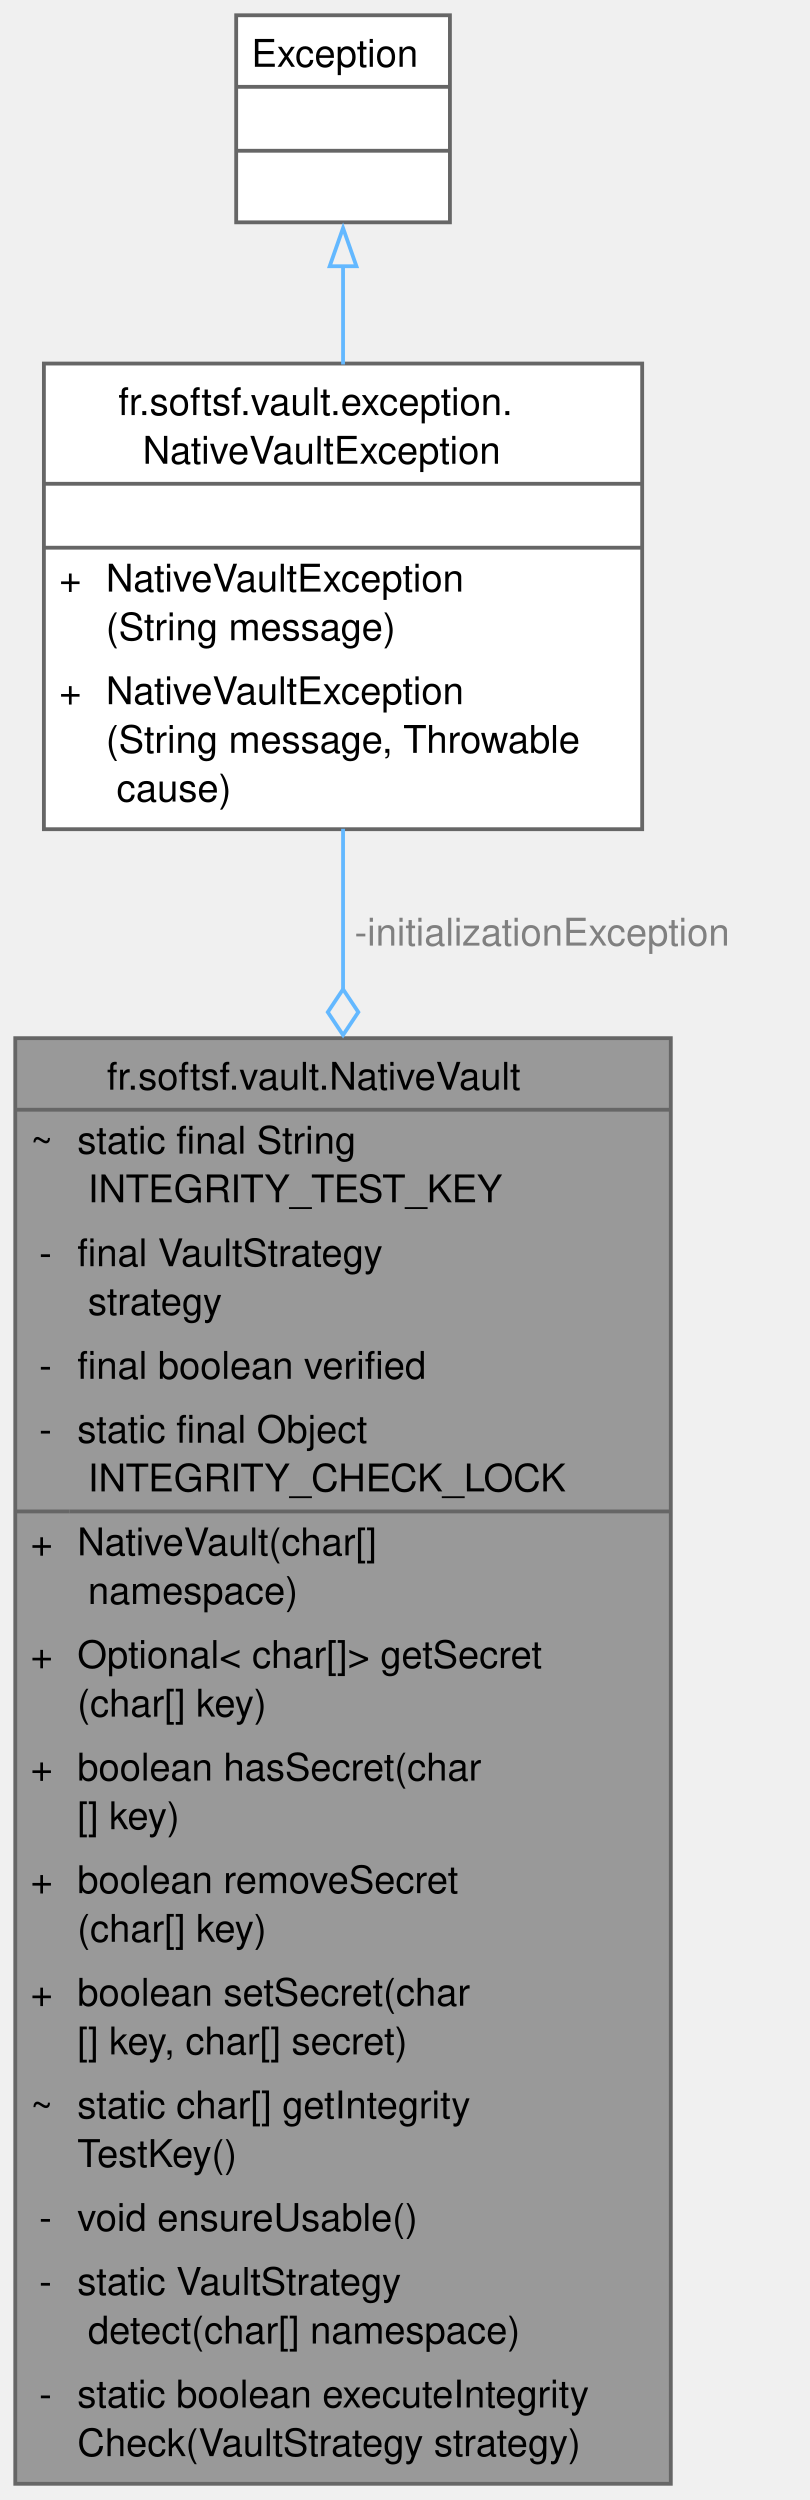
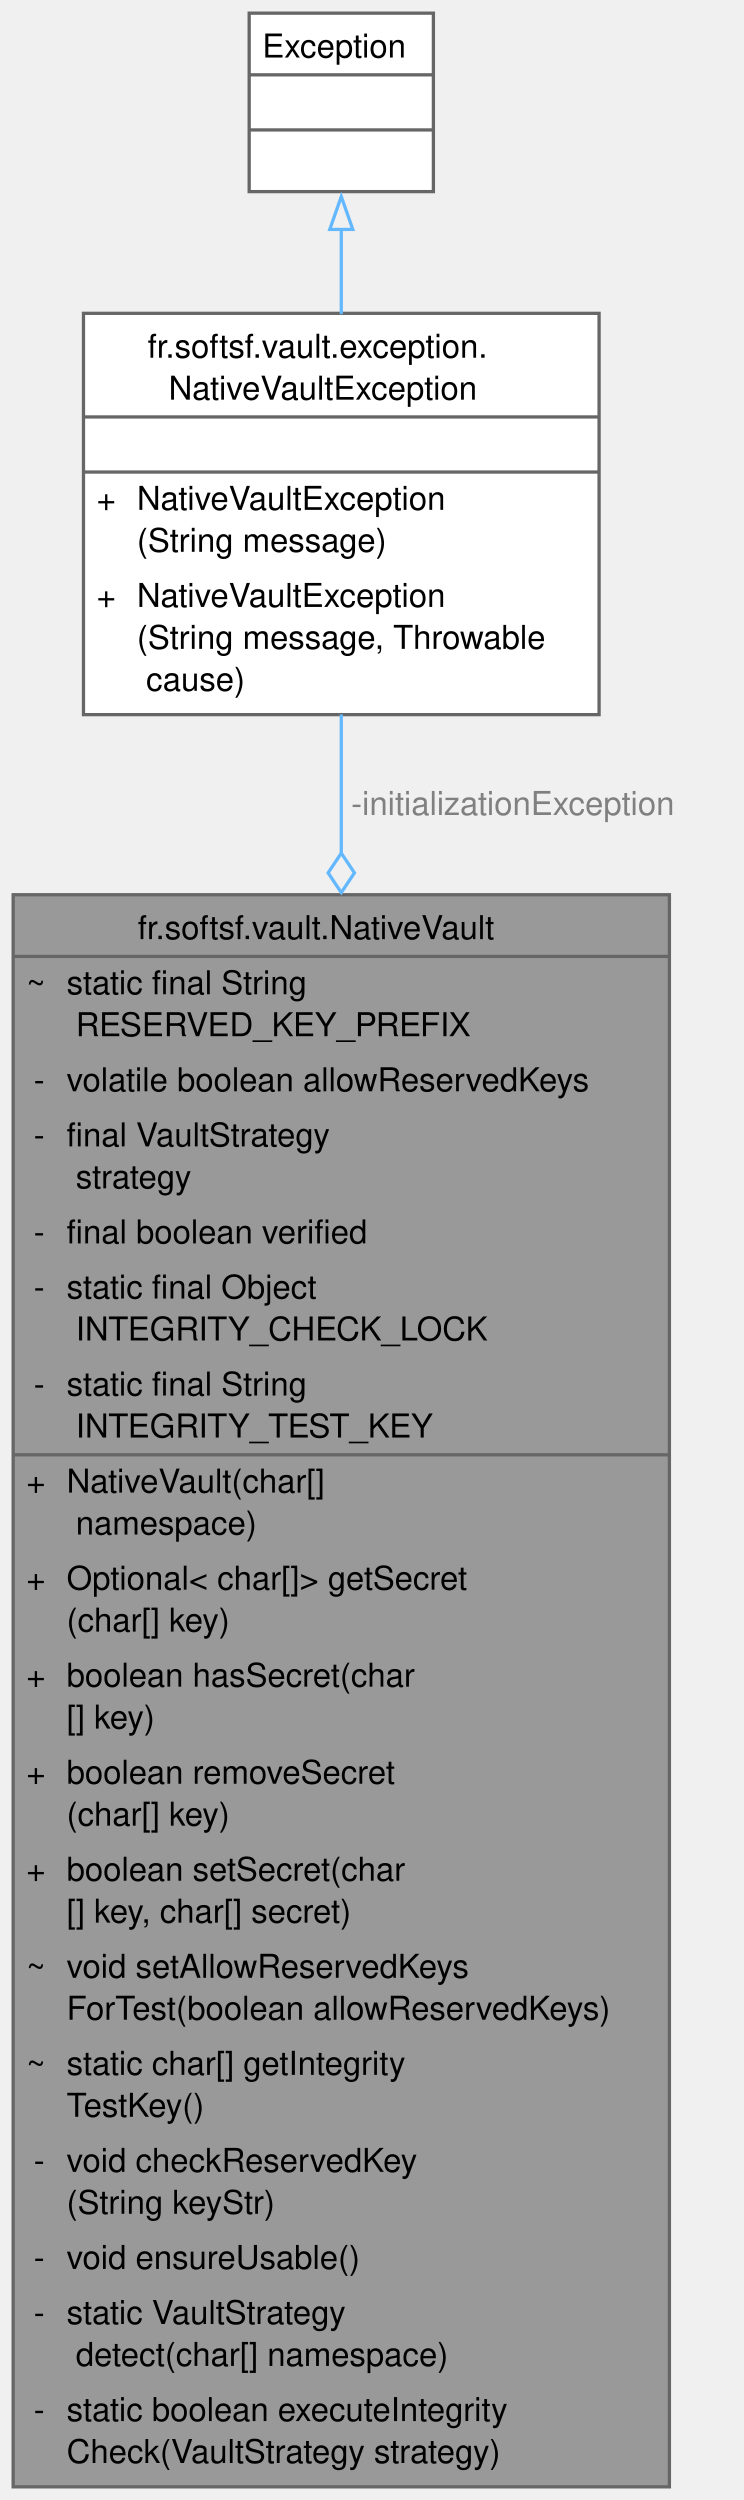
- <svg xmlns="http://www.w3.org/2000/svg" xmlns:xlink="http://www.w3.org/1999/xlink" width="212pt" height="655pt" viewBox="0.00 0.00 212.00 655.00">
-   <g id="graph0" class="graph" transform="scale(1 1) rotate(0) translate(4 650.75)">
+ <svg xmlns="http://www.w3.org/2000/svg" xmlns:xlink="http://www.w3.org/1999/xlink" width="226pt" height="760pt" viewBox="0.00 0.00 226.00 760.00">
+   <g id="graph0" class="graph" transform="scale(1 1) rotate(0) translate(4 756)">
    <g id="Node000001" class="node">
      <g id="a_Node000001">
        <a xlink:title="Zero-JNI/JNA facade class managing native credential operations via the Project Panama Foreign Functi...">
-           <polygon fill="#999999" stroke="none" points="171.75,-378.75 0,-378.75 0,0 171.75,0 171.75,-378.75" />
-           <text xml:space="preserve" text-anchor="start" x="24" y="-365.25" font-family="Helvetica,sans-Serif" font-size="10.00">fr.softsf.vault.NativeVault</text>
-           <text xml:space="preserve" text-anchor="start" x="4" y="-348.5" font-family="Helvetica,sans-Serif" font-size="10.00">~</text>
-           <text xml:space="preserve" text-anchor="start" x="16.25" y="-348.5" font-family="Helvetica,sans-Serif" font-size="10.00">static final String</text>
-           <text xml:space="preserve" text-anchor="start" x="16.25" y="-335.75" font-family="Helvetica,sans-Serif" font-size="10.00"> INTEGRITY_TEST_KEY</text>
-           <text xml:space="preserve" text-anchor="start" x="6.25" y="-319" font-family="Helvetica,sans-Serif" font-size="10.00">-</text>
-           <text xml:space="preserve" text-anchor="start" x="16.25" y="-319" font-family="Helvetica,sans-Serif" font-size="10.00">final VaultStrategy</text>
-           <text xml:space="preserve" text-anchor="start" x="16.25" y="-306.25" font-family="Helvetica,sans-Serif" font-size="10.00"> strategy</text>
-           <text xml:space="preserve" text-anchor="start" x="6.25" y="-289.5" font-family="Helvetica,sans-Serif" font-size="10.00">-</text>
-           <text xml:space="preserve" text-anchor="start" x="16.25" y="-289.5" font-family="Helvetica,sans-Serif" font-size="10.00">final boolean verified</text>
-           <text xml:space="preserve" text-anchor="start" x="6.25" y="-272.75" font-family="Helvetica,sans-Serif" font-size="10.00">-</text>
-           <text xml:space="preserve" text-anchor="start" x="16.25" y="-272.75" font-family="Helvetica,sans-Serif" font-size="10.00">static final Object</text>
-           <text xml:space="preserve" text-anchor="start" x="16.25" y="-260" font-family="Helvetica,sans-Serif" font-size="10.00"> INTEGRITY_CHECK_LOCK</text>
+           <polygon fill="#999999" stroke="none" points="199.5,-484 0,-484 0,0 199.5,0 199.5,-484" />
+           <text xml:space="preserve" text-anchor="start" x="37.88" y="-470.5" font-family="Helvetica,sans-Serif" font-size="10.00">fr.softsf.vault.NativeVault</text>
+           <text xml:space="preserve" text-anchor="start" x="4" y="-453.75" font-family="Helvetica,sans-Serif" font-size="10.00">~</text>
+           <text xml:space="preserve" text-anchor="start" x="16.25" y="-453.75" font-family="Helvetica,sans-Serif" font-size="10.00">static final String</text>
+           <text xml:space="preserve" text-anchor="start" x="16.25" y="-441" font-family="Helvetica,sans-Serif" font-size="10.00"> RESERVED_KEY_PREFIX</text>
+           <text xml:space="preserve" text-anchor="start" x="6.25" y="-424.25" font-family="Helvetica,sans-Serif" font-size="10.00">-</text>
+           <text xml:space="preserve" text-anchor="start" x="16.25" y="-424.25" font-family="Helvetica,sans-Serif" font-size="10.00">volatile boolean allowReservedKeys</text>
+           <text xml:space="preserve" text-anchor="start" x="6.25" y="-407.5" font-family="Helvetica,sans-Serif" font-size="10.00">-</text>
+           <text xml:space="preserve" text-anchor="start" x="16.25" y="-407.5" font-family="Helvetica,sans-Serif" font-size="10.00">final VaultStrategy</text>
+           <text xml:space="preserve" text-anchor="start" x="16.25" y="-394.75" font-family="Helvetica,sans-Serif" font-size="10.00"> strategy</text>
+           <text xml:space="preserve" text-anchor="start" x="6.25" y="-378" font-family="Helvetica,sans-Serif" font-size="10.00">-</text>
+           <text xml:space="preserve" text-anchor="start" x="16.25" y="-378" font-family="Helvetica,sans-Serif" font-size="10.00">final boolean verified</text>
+           <text xml:space="preserve" text-anchor="start" x="6.25" y="-361.25" font-family="Helvetica,sans-Serif" font-size="10.00">-</text>
+           <text xml:space="preserve" text-anchor="start" x="16.25" y="-361.25" font-family="Helvetica,sans-Serif" font-size="10.00">static final Object</text>
+           <text xml:space="preserve" text-anchor="start" x="16.25" y="-348.5" font-family="Helvetica,sans-Serif" font-size="10.00"> INTEGRITY_CHECK_LOCK</text>
+           <text xml:space="preserve" text-anchor="start" x="6.25" y="-331.75" font-family="Helvetica,sans-Serif" font-size="10.00">-</text>
+           <text xml:space="preserve" text-anchor="start" x="16.25" y="-331.75" font-family="Helvetica,sans-Serif" font-size="10.00">static final String</text>
+           <text xml:space="preserve" text-anchor="start" x="16.25" y="-319" font-family="Helvetica,sans-Serif" font-size="10.00"> INTEGRITY_TEST_KEY</text>
+           <text xml:space="preserve" text-anchor="start" x="4" y="-302.25" font-family="Helvetica,sans-Serif" font-size="10.00">+</text>
+           <text xml:space="preserve" text-anchor="start" x="16.25" y="-302.25" font-family="Helvetica,sans-Serif" font-size="10.00">NativeVault(char[]</text>
+           <text xml:space="preserve" text-anchor="start" x="16.25" y="-289.5" font-family="Helvetica,sans-Serif" font-size="10.00"> namespace)</text>
+           <text xml:space="preserve" text-anchor="start" x="4" y="-272.75" font-family="Helvetica,sans-Serif" font-size="10.00">+</text>
+           <text xml:space="preserve" text-anchor="start" x="16.25" y="-272.75" font-family="Helvetica,sans-Serif" font-size="10.00">Optional&lt; char[]&gt; getSecret</text>
+           <text xml:space="preserve" text-anchor="start" x="16.25" y="-260" font-family="Helvetica,sans-Serif" font-size="10.00">(char[] key)</text>
          <text xml:space="preserve" text-anchor="start" x="4" y="-243.25" font-family="Helvetica,sans-Serif" font-size="10.00">+</text>
-           <text xml:space="preserve" text-anchor="start" x="16.25" y="-243.25" font-family="Helvetica,sans-Serif" font-size="10.00">NativeVault(char[]</text>
-           <text xml:space="preserve" text-anchor="start" x="16.25" y="-230.5" font-family="Helvetica,sans-Serif" font-size="10.00"> namespace)</text>
+           <text xml:space="preserve" text-anchor="start" x="16.25" y="-243.25" font-family="Helvetica,sans-Serif" font-size="10.00">boolean hasSecret(char</text>
+           <text xml:space="preserve" text-anchor="start" x="16.25" y="-230.5" font-family="Helvetica,sans-Serif" font-size="10.00">[] key)</text>
          <text xml:space="preserve" text-anchor="start" x="4" y="-213.75" font-family="Helvetica,sans-Serif" font-size="10.00">+</text>
-           <text xml:space="preserve" text-anchor="start" x="16.25" y="-213.75" font-family="Helvetica,sans-Serif" font-size="10.00">Optional&lt; char[]&gt; getSecret</text>
+           <text xml:space="preserve" text-anchor="start" x="16.25" y="-213.75" font-family="Helvetica,sans-Serif" font-size="10.00">boolean removeSecret</text>
          <text xml:space="preserve" text-anchor="start" x="16.25" y="-201" font-family="Helvetica,sans-Serif" font-size="10.00">(char[] key)</text>
          <text xml:space="preserve" text-anchor="start" x="4" y="-184.25" font-family="Helvetica,sans-Serif" font-size="10.00">+</text>
-           <text xml:space="preserve" text-anchor="start" x="16.25" y="-184.25" font-family="Helvetica,sans-Serif" font-size="10.00">boolean hasSecret(char</text>
-           <text xml:space="preserve" text-anchor="start" x="16.25" y="-171.5" font-family="Helvetica,sans-Serif" font-size="10.00">[] key)</text>
-           <text xml:space="preserve" text-anchor="start" x="4" y="-154.75" font-family="Helvetica,sans-Serif" font-size="10.00">+</text>
-           <text xml:space="preserve" text-anchor="start" x="16.25" y="-154.75" font-family="Helvetica,sans-Serif" font-size="10.00">boolean removeSecret</text>
-           <text xml:space="preserve" text-anchor="start" x="16.25" y="-142" font-family="Helvetica,sans-Serif" font-size="10.00">(char[] key)</text>
-           <text xml:space="preserve" text-anchor="start" x="4" y="-125.25" font-family="Helvetica,sans-Serif" font-size="10.00">+</text>
-           <text xml:space="preserve" text-anchor="start" x="16.25" y="-125.25" font-family="Helvetica,sans-Serif" font-size="10.00">boolean setSecret(char</text>
-           <text xml:space="preserve" text-anchor="start" x="16.25" y="-112.5" font-family="Helvetica,sans-Serif" font-size="10.00">[] key, char[] secret)</text>
-           <text xml:space="preserve" text-anchor="start" x="4" y="-95.75" font-family="Helvetica,sans-Serif" font-size="10.00">~</text>
-           <text xml:space="preserve" text-anchor="start" x="16.25" y="-95.75" font-family="Helvetica,sans-Serif" font-size="10.00">static char[] getIntegrity</text>
-           <text xml:space="preserve" text-anchor="start" x="16.25" y="-83" font-family="Helvetica,sans-Serif" font-size="10.00">TestKey()</text>
+           <text xml:space="preserve" text-anchor="start" x="16.25" y="-184.25" font-family="Helvetica,sans-Serif" font-size="10.00">boolean setSecret(char</text>
+           <text xml:space="preserve" text-anchor="start" x="16.25" y="-171.5" font-family="Helvetica,sans-Serif" font-size="10.00">[] key, char[] secret)</text>
+           <text xml:space="preserve" text-anchor="start" x="4" y="-154.75" font-family="Helvetica,sans-Serif" font-size="10.00">~</text>
+           <text xml:space="preserve" text-anchor="start" x="16.25" y="-154.75" font-family="Helvetica,sans-Serif" font-size="10.00">void setAllowReservedKeys</text>
+           <text xml:space="preserve" text-anchor="start" x="16.25" y="-142" font-family="Helvetica,sans-Serif" font-size="10.00">ForTest(boolean allowReservedKeys)</text>
+           <text xml:space="preserve" text-anchor="start" x="4" y="-125.25" font-family="Helvetica,sans-Serif" font-size="10.00">~</text>
+           <text xml:space="preserve" text-anchor="start" x="16.25" y="-125.25" font-family="Helvetica,sans-Serif" font-size="10.00">static char[] getIntegrity</text>
+           <text xml:space="preserve" text-anchor="start" x="16.25" y="-112.5" font-family="Helvetica,sans-Serif" font-size="10.00">TestKey()</text>
+           <text xml:space="preserve" text-anchor="start" x="6.25" y="-95.75" font-family="Helvetica,sans-Serif" font-size="10.00">-</text>
+           <text xml:space="preserve" text-anchor="start" x="16.25" y="-95.75" font-family="Helvetica,sans-Serif" font-size="10.00">void checkReservedKey</text>
+           <text xml:space="preserve" text-anchor="start" x="16.25" y="-83" font-family="Helvetica,sans-Serif" font-size="10.00">(String keyStr)</text>
          <text xml:space="preserve" text-anchor="start" x="6.25" y="-66.25" font-family="Helvetica,sans-Serif" font-size="10.00">-</text>
          <text xml:space="preserve" text-anchor="start" x="16.25" y="-66.25" font-family="Helvetica,sans-Serif" font-size="10.00">void ensureUsable()</text>
          <text xml:space="preserve" text-anchor="start" x="6.25" y="-49.5" font-family="Helvetica,sans-Serif" font-size="10.00">-</text>
          <text xml:space="preserve" text-anchor="start" x="16.25" y="-49.5" font-family="Helvetica,sans-Serif" font-size="10.00">static VaultStrategy</text>
          <text xml:space="preserve" text-anchor="start" x="16.25" y="-36.75" font-family="Helvetica,sans-Serif" font-size="10.00"> detect(char[] namespace)</text>
          <text xml:space="preserve" text-anchor="start" x="6.25" y="-20" font-family="Helvetica,sans-Serif" font-size="10.00">-</text>
          <text xml:space="preserve" text-anchor="start" x="16.25" y="-20" font-family="Helvetica,sans-Serif" font-size="10.00">static boolean executeIntegrity</text>
          <text xml:space="preserve" text-anchor="start" x="16.25" y="-7.25" font-family="Helvetica,sans-Serif" font-size="10.00">Check(VaultStrategy strategy)</text>
-           <polygon fill="#666666" stroke="#666666" points="0,-360 0,-360 171.75,-360 171.75,-360 0,-360" />
-           <polygon fill="#666666" stroke="#666666" points="0,-254.75 0,-254.75 14.25,-254.75 14.25,-254.75 0,-254.75" />
-           <polygon fill="#666666" stroke="#666666" points="14.25,-254.75 14.25,-254.75 171.75,-254.75 171.75,-254.75 14.25,-254.75" />
-           <polygon fill="none" stroke="#666666" points="0,0 0,-378.75 171.75,-378.75 171.75,0 0,0" />
+           <polygon fill="#666666" stroke="#666666" points="0,-465.25 0,-465.25 199.5,-465.25 199.5,-465.25 0,-465.25" />
+           <polygon fill="#666666" stroke="#666666" points="0,-313.75 0,-313.75 14.25,-313.75 14.25,-313.75 0,-313.75" />
+           <polygon fill="#666666" stroke="#666666" points="14.25,-313.75 14.25,-313.75 199.5,-313.75 199.5,-313.75 14.25,-313.75" />
+           <polygon fill="none" stroke="#666666" points="0,0 0,-484 199.5,-484 199.5,0 0,0" />
        </a>
      </g>
    </g>
    <g id="Node000002" class="node">
      <g id="a_Node000002">
        <a xlink:href="classfr_1_1softsf_1_1vault_1_1exception_1_1NativeVaultException.html" target="_top" xlink:title="Exception thrown when a native vault operation fails.">
-           <polygon fill="white" stroke="none" points="164.25,-555.5 7.5,-555.5 7.5,-433.5 164.25,-433.5 164.25,-555.5" />
-           <text xml:space="preserve" text-anchor="start" x="27" y="-542" font-family="Helvetica,sans-Serif" font-size="10.00">fr.softsf.vault.exception.</text>
-           <text xml:space="preserve" text-anchor="start" x="33.38" y="-529.25" font-family="Helvetica,sans-Serif" font-size="10.00">NativeVaultException</text>
-           <text xml:space="preserve" text-anchor="start" x="84.38" y="-512.5" font-family="Helvetica,sans-Serif" font-size="10.00"> </text>
-           <text xml:space="preserve" text-anchor="start" x="11.5" y="-495.75" font-family="Helvetica,sans-Serif" font-size="10.00">+</text>
-           <text xml:space="preserve" text-anchor="start" x="23.75" y="-495.75" font-family="Helvetica,sans-Serif" font-size="10.00">NativeVaultException</text>
-           <text xml:space="preserve" text-anchor="start" x="23.75" y="-483" font-family="Helvetica,sans-Serif" font-size="10.00">(String message)</text>
-           <text xml:space="preserve" text-anchor="start" x="11.5" y="-466.25" font-family="Helvetica,sans-Serif" font-size="10.00">+</text>
-           <text xml:space="preserve" text-anchor="start" x="23.75" y="-466.25" font-family="Helvetica,sans-Serif" font-size="10.00">NativeVaultException</text>
-           <text xml:space="preserve" text-anchor="start" x="23.75" y="-453.5" font-family="Helvetica,sans-Serif" font-size="10.00">(String message, Throwable</text>
-           <text xml:space="preserve" text-anchor="start" x="23.75" y="-440.75" font-family="Helvetica,sans-Serif" font-size="10.00"> cause)</text>
-           <polygon fill="#666666" stroke="#666666" points="7.5,-524 7.5,-524 164.25,-524 164.25,-524 7.5,-524" />
-           <polygon fill="#666666" stroke="#666666" points="7.5,-507.25 7.5,-507.25 164.25,-507.25 164.25,-507.25 7.5,-507.25" />
-           <polygon fill="none" stroke="#666666" points="7.5,-433.5 7.5,-555.5 164.25,-555.5 164.25,-433.5 7.5,-433.5" />
+           <polygon fill="white" stroke="none" points="178.12,-660.75 21.38,-660.75 21.38,-538.75 178.12,-538.75 178.12,-660.75" />
+           <text xml:space="preserve" text-anchor="start" x="40.88" y="-647.25" font-family="Helvetica,sans-Serif" font-size="10.00">fr.softsf.vault.exception.</text>
+           <text xml:space="preserve" text-anchor="start" x="47.25" y="-634.5" font-family="Helvetica,sans-Serif" font-size="10.00">NativeVaultException</text>
+           <text xml:space="preserve" text-anchor="start" x="98.25" y="-617.75" font-family="Helvetica,sans-Serif" font-size="10.00"> </text>
+           <text xml:space="preserve" text-anchor="start" x="25.38" y="-601" font-family="Helvetica,sans-Serif" font-size="10.00">+</text>
+           <text xml:space="preserve" text-anchor="start" x="37.62" y="-601" font-family="Helvetica,sans-Serif" font-size="10.00">NativeVaultException</text>
+           <text xml:space="preserve" text-anchor="start" x="37.62" y="-588.25" font-family="Helvetica,sans-Serif" font-size="10.00">(String message)</text>
+           <text xml:space="preserve" text-anchor="start" x="25.38" y="-571.5" font-family="Helvetica,sans-Serif" font-size="10.00">+</text>
+           <text xml:space="preserve" text-anchor="start" x="37.62" y="-571.5" font-family="Helvetica,sans-Serif" font-size="10.00">NativeVaultException</text>
+           <text xml:space="preserve" text-anchor="start" x="37.62" y="-558.75" font-family="Helvetica,sans-Serif" font-size="10.00">(String message, Throwable</text>
+           <text xml:space="preserve" text-anchor="start" x="37.62" y="-546" font-family="Helvetica,sans-Serif" font-size="10.00"> cause)</text>
+           <polygon fill="#666666" stroke="#666666" points="21.38,-629.25 21.38,-629.25 178.12,-629.25 178.12,-629.25 21.38,-629.25" />
+           <polygon fill="#666666" stroke="#666666" points="21.38,-612.5 21.38,-612.5 178.12,-612.5 178.12,-612.5 21.38,-612.5" />
+           <polygon fill="none" stroke="#666666" points="21.38,-538.75 21.38,-660.75 178.12,-660.75 178.12,-538.75 21.38,-538.75" />
        </a>
      </g>
    </g>
    <g id="edge1_Node000001_Node000002" class="edge">
      <g id="a_edge1_Node000001_Node000002">
        <a xlink:title=" ">
-           <path fill="none" stroke="#63b8ff" d="M85.88,-433.61C85.88,-420.74 85.88,-406.45 85.88,-391.44" />
-           <polygon fill="none" stroke="#63b8ff" points="85.88,-391.57 81.88,-385.57 85.88,-379.57 89.88,-385.57 85.88,-391.57" />
+           <path fill="none" stroke="#63b8ff" d="M99.75,-538.8C99.75,-526.04 99.75,-511.8 99.75,-496.67" />
+           <polygon fill="none" stroke="#63b8ff" points="99.75,-496.65 95.75,-490.65 99.75,-484.65 103.75,-490.65 99.75,-496.65" />
        </a>
      </g>
-       <text xml:space="preserve" text-anchor="start" x="88.88" y="-403" font-family="Helvetica,sans-Serif" font-size="10.00" fill="grey">-initializationException</text>
+       <text xml:space="preserve" text-anchor="start" x="102.75" y="-508.25" font-family="Helvetica,sans-Serif" font-size="10.00" fill="grey">-initializationException</text>
    </g>
    <g id="Node000003" class="node">
      <g id="a_Node000003">
        <a xlink:title=" ">
-           <polygon fill="white" stroke="none" points="113.88,-646.75 57.88,-646.75 57.88,-592.5 113.88,-592.5 113.88,-646.75" />
-           <text xml:space="preserve" text-anchor="start" x="61.88" y="-633.25" font-family="Helvetica,sans-Serif" font-size="10.00">Exception</text>
-           <text xml:space="preserve" text-anchor="start" x="84.38" y="-616.5" font-family="Helvetica,sans-Serif" font-size="10.00"> </text>
-           <text xml:space="preserve" text-anchor="start" x="84.38" y="-599.75" font-family="Helvetica,sans-Serif" font-size="10.00"> </text>
-           <polygon fill="#666666" stroke="#666666" points="57.88,-628 57.88,-628 113.88,-628 113.88,-628 57.88,-628" />
-           <polygon fill="#666666" stroke="#666666" points="57.88,-611.25 57.88,-611.25 113.88,-611.25 113.88,-611.25 57.88,-611.25" />
-           <polygon fill="none" stroke="#666666" points="57.88,-592.5 57.88,-646.75 113.88,-646.75 113.88,-592.5 57.88,-592.5" />
+           <polygon fill="white" stroke="none" points="127.75,-752 71.75,-752 71.75,-697.75 127.75,-697.75 127.75,-752" />
+           <text xml:space="preserve" text-anchor="start" x="75.75" y="-738.5" font-family="Helvetica,sans-Serif" font-size="10.00">Exception</text>
+           <text xml:space="preserve" text-anchor="start" x="98.25" y="-721.75" font-family="Helvetica,sans-Serif" font-size="10.00"> </text>
+           <text xml:space="preserve" text-anchor="start" x="98.25" y="-705" font-family="Helvetica,sans-Serif" font-size="10.00"> </text>
+           <polygon fill="#666666" stroke="#666666" points="71.75,-733.25 71.75,-733.25 127.75,-733.25 127.75,-733.25 71.75,-733.25" />
+           <polygon fill="#666666" stroke="#666666" points="71.75,-716.5 71.75,-716.5 127.75,-716.5 127.75,-716.5 71.75,-716.5" />
+           <polygon fill="none" stroke="#666666" points="71.75,-697.75 71.75,-752 127.75,-752 127.75,-697.75 71.75,-697.75" />
        </a>
      </g>
    </g>
    <g id="edge2_Node000002_Node000003" class="edge">
      <g id="a_edge2_Node000002_Node000003">
        <a xlink:title=" ">
-           <path fill="none" stroke="#63b8ff" d="M85.88,-581.09C85.88,-572.92 85.88,-564.07 85.88,-555.26" />
-           <polygon fill="none" stroke="#63b8ff" points="82.38,-581 85.88,-591 89.38,-581 82.38,-581" />
+           <path fill="none" stroke="#63b8ff" d="M99.75,-686.34C99.75,-678.17 99.75,-669.32 99.75,-660.51" />
+           <polygon fill="none" stroke="#63b8ff" points="96.25,-686.25 99.75,-696.25 103.25,-686.25 96.25,-686.25" />
        </a>
      </g>
    </g>
  </g>
</svg>
